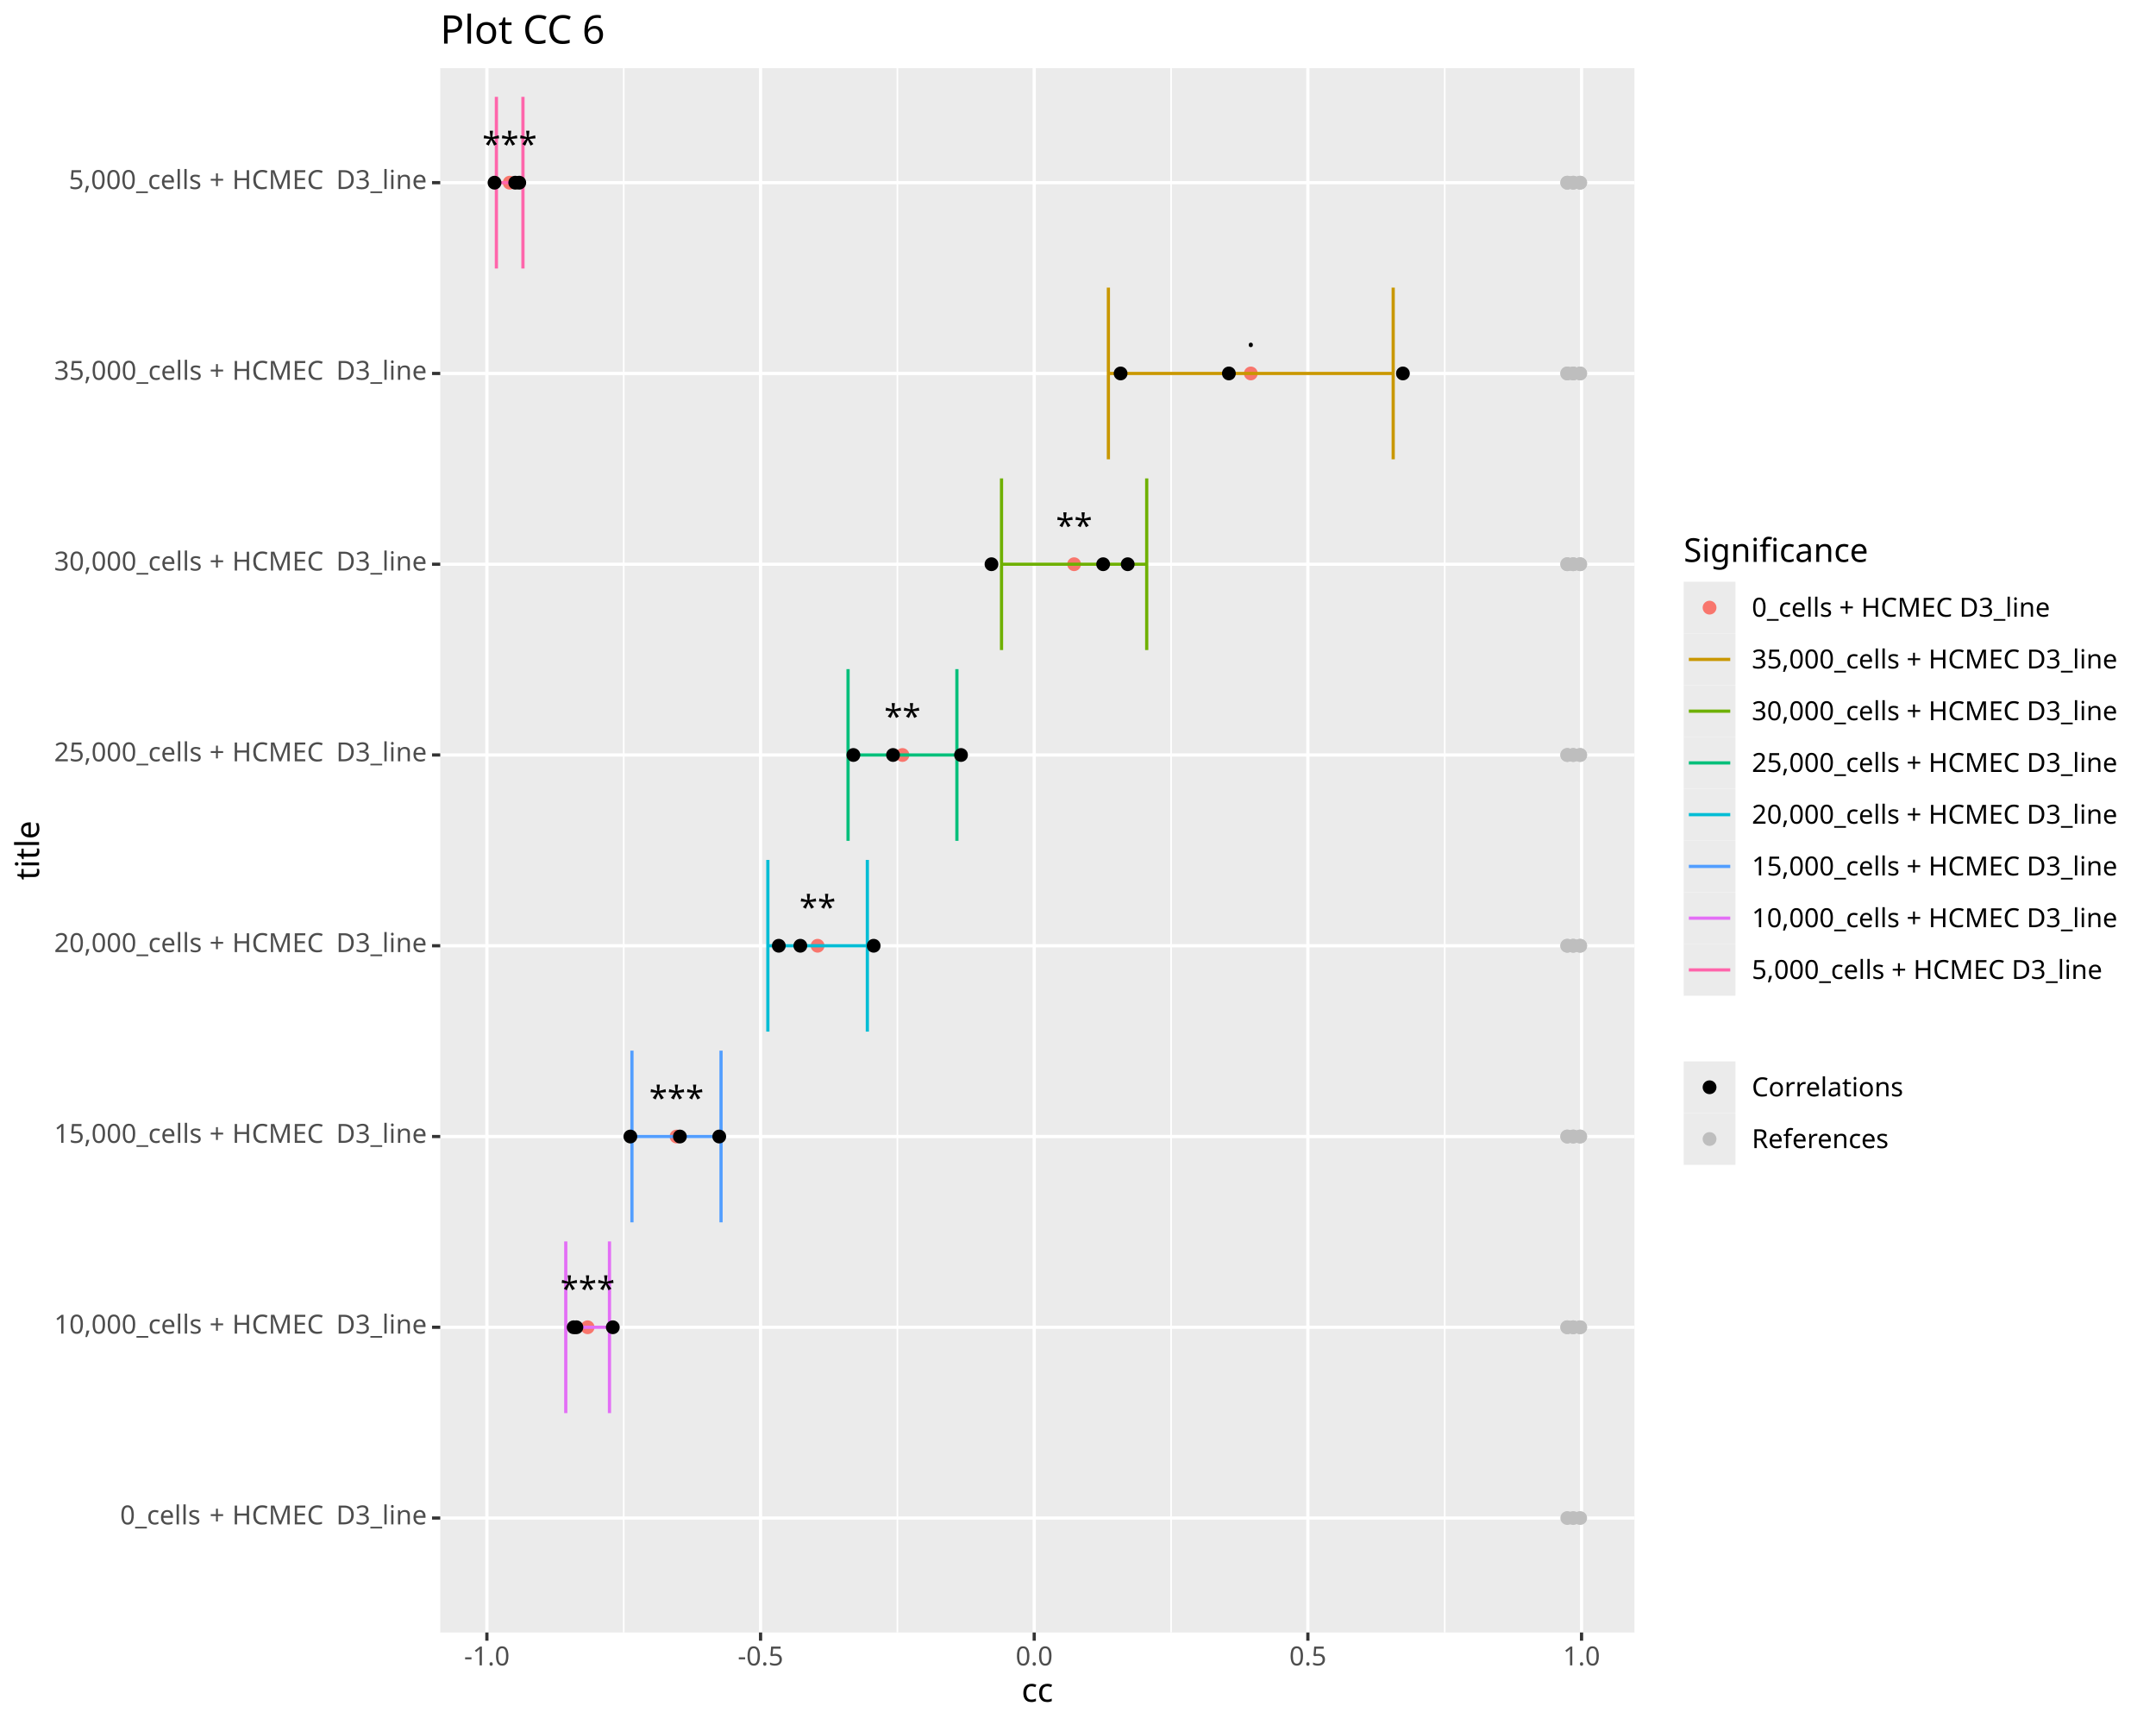
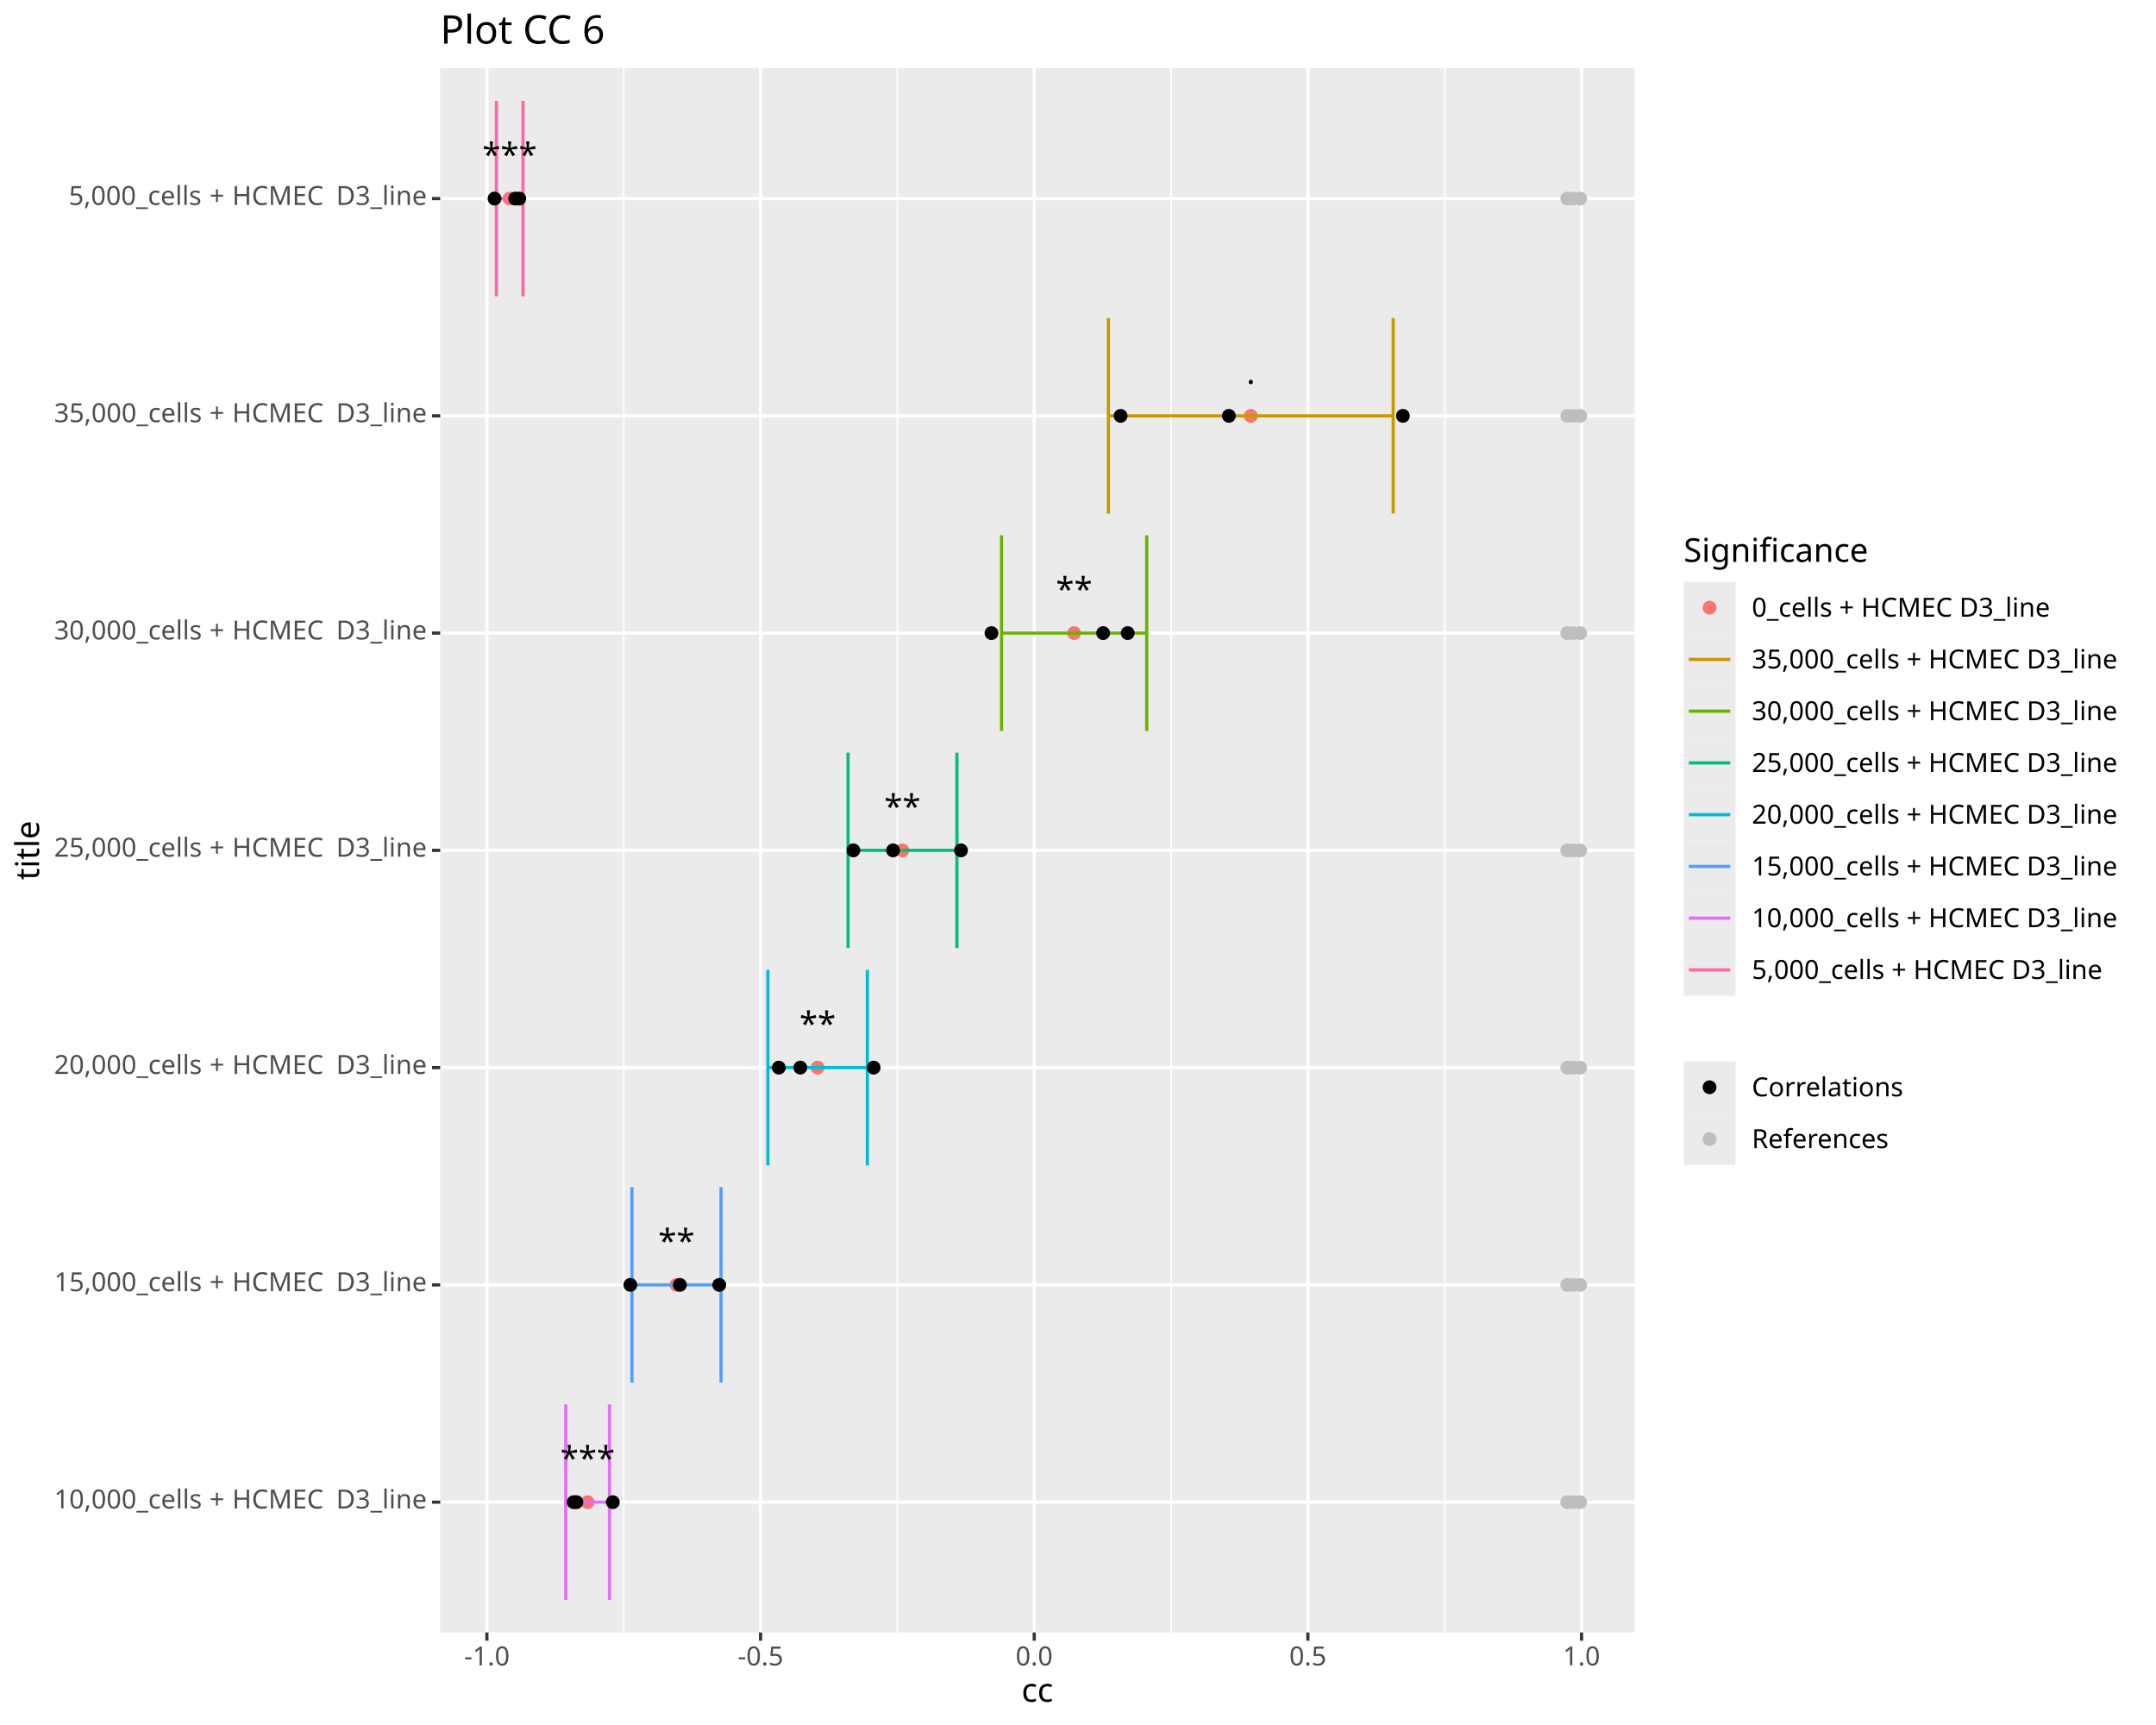
<svg xmlns="http://www.w3.org/2000/svg" class="svglite" data-engine-version="2.0" width="720.00pt" height="576.00pt" viewBox="0 0 720.00 576.00">
  <defs>
    <style type="text/css">
    .svglite line, .svglite polyline, .svglite polygon, .svglite path, .svglite rect, .svglite circle {
      fill: none;
      stroke: #000000;
      stroke-linecap: round;
      stroke-linejoin: round;
      stroke-miterlimit: 10.00;
    }
  </style>
  </defs>
  <rect width="100%" height="100%" style="stroke: none; fill: #FFFFFF;" />
  <defs>
    <clipPath id="cpMC4wMHw3MjAuMDB8MC4wMHw1NzYuMDA=">
      <rect x="0.00" y="0.00" width="720.00" height="576.00" />
    </clipPath>
  </defs>
  <g clip-path="url(#cpMC4wMHw3MjAuMDB8MC4wMHw1NzYuMDA=)">
    <rect x="0.00" y="0.00" width="720.00" height="576.00" style="stroke-width: 1.07; stroke: #FFFFFF; fill: #FFFFFF;" />
  </g>
  <defs>
    <clipPath id="cpMTQ3LjAyfDU0NS44M3wyMi43OHw1NDUuMTE=">
      <rect x="147.02" y="22.78" width="398.81" height="522.33" />
    </clipPath>
  </defs>
  <g clip-path="url(#cpMTQ3LjAyfDU0NS44M3wyMi43OHw1NDUuMTE=)">
    <rect x="147.02" y="22.78" width="398.81" height="522.33" style="stroke-width: 1.07; stroke: none; fill: #EBEBEB;" />
    <polyline points="208.29,545.11 208.29,22.78 " style="stroke-width: 0.53; stroke: #FFFFFF; stroke-linecap: butt;" />
    <polyline points="299.69,545.11 299.69,22.78 " style="stroke-width: 0.53; stroke: #FFFFFF; stroke-linecap: butt;" />
    <polyline points="391.08,545.11 391.08,22.78 " style="stroke-width: 0.53; stroke: #FFFFFF; stroke-linecap: butt;" />
    <polyline points="482.47,545.11 482.47,22.78 " style="stroke-width: 0.53; stroke: #FFFFFF; stroke-linecap: butt;" />
-     <polyline points="147.02,506.89 545.83,506.89 " style="stroke-width: 1.07; stroke: #FFFFFF; stroke-linecap: butt;" />
-     <polyline points="147.02,443.19 545.83,443.19 " style="stroke-width: 1.07; stroke: #FFFFFF; stroke-linecap: butt;" />
-     <polyline points="147.02,379.50 545.83,379.50 " style="stroke-width: 1.07; stroke: #FFFFFF; stroke-linecap: butt;" />
-     <polyline points="147.02,315.80 545.83,315.80 " style="stroke-width: 1.07; stroke: #FFFFFF; stroke-linecap: butt;" />
-     <polyline points="147.02,252.10 545.83,252.10 " style="stroke-width: 1.07; stroke: #FFFFFF; stroke-linecap: butt;" />
-     <polyline points="147.02,188.40 545.83,188.40 " style="stroke-width: 1.07; stroke: #FFFFFF; stroke-linecap: butt;" />
-     <polyline points="147.02,124.70 545.83,124.70 " style="stroke-width: 1.07; stroke: #FFFFFF; stroke-linecap: butt;" />
-     <polyline points="147.02,61.00 545.83,61.00 " style="stroke-width: 1.07; stroke: #FFFFFF; stroke-linecap: butt;" />
+     <polyline points="147.02,501.59 545.83,501.59 " style="stroke-width: 1.07; stroke: #FFFFFF; stroke-linecap: butt;" />
+     <polyline points="147.02,429.04 545.83,429.04 " style="stroke-width: 1.07; stroke: #FFFFFF; stroke-linecap: butt;" />
+     <polyline points="147.02,356.49 545.83,356.49 " style="stroke-width: 1.07; stroke: #FFFFFF; stroke-linecap: butt;" />
+     <polyline points="147.02,283.95 545.83,283.95 " style="stroke-width: 1.07; stroke: #FFFFFF; stroke-linecap: butt;" />
+     <polyline points="147.02,211.40 545.83,211.40 " style="stroke-width: 1.07; stroke: #FFFFFF; stroke-linecap: butt;" />
+     <polyline points="147.02,138.86 545.83,138.86 " style="stroke-width: 1.07; stroke: #FFFFFF; stroke-linecap: butt;" />
+     <polyline points="147.02,66.31 545.83,66.31 " style="stroke-width: 1.07; stroke: #FFFFFF; stroke-linecap: butt;" />
    <polyline points="162.60,545.11 162.60,22.78 " style="stroke-width: 1.07; stroke: #FFFFFF; stroke-linecap: butt;" />
    <polyline points="253.99,545.11 253.99,22.78 " style="stroke-width: 1.07; stroke: #FFFFFF; stroke-linecap: butt;" />
    <polyline points="345.38,545.11 345.38,22.78 " style="stroke-width: 1.07; stroke: #FFFFFF; stroke-linecap: butt;" />
    <polyline points="436.77,545.11 436.77,22.78 " style="stroke-width: 1.07; stroke: #FFFFFF; stroke-linecap: butt;" />
    <polyline points="528.16,545.11 528.16,22.78 " style="stroke-width: 1.07; stroke: #FFFFFF; stroke-linecap: butt;" />
-     <circle cx="417.71" cy="124.70" r="1.95" style="stroke-width: 0.71; stroke: #F8766D; fill: #F8766D;" />
-     <circle cx="358.70" cy="188.40" r="1.95" style="stroke-width: 0.71; stroke: #F8766D; fill: #F8766D;" />
-     <circle cx="301.38" cy="252.10" r="1.95" style="stroke-width: 0.71; stroke: #F8766D; fill: #F8766D;" />
-     <circle cx="273.04" cy="315.80" r="1.95" style="stroke-width: 0.71; stroke: #F8766D; fill: #F8766D;" />
-     <circle cx="225.92" cy="379.50" r="1.95" style="stroke-width: 0.71; stroke: #F8766D; fill: #F8766D;" />
-     <circle cx="196.24" cy="443.19" r="1.95" style="stroke-width: 0.71; stroke: #F8766D; fill: #F8766D;" />
-     <circle cx="170.20" cy="61.00" r="1.95" style="stroke-width: 0.71; stroke: #F8766D; fill: #F8766D;" />
-     <polyline points="465.26,153.37 465.26,96.04 " style="stroke-width: 1.07; stroke: #C99700; stroke-linecap: butt;" />
-     <polyline points="465.26,124.70 370.15,124.70 " style="stroke-width: 1.07; stroke: #C99700; stroke-linecap: butt;" />
-     <polyline points="370.15,153.37 370.15,96.04 " style="stroke-width: 1.07; stroke: #C99700; stroke-linecap: butt;" />
-     <polyline points="382.95,217.06 382.95,159.74 " style="stroke-width: 1.07; stroke: #6EB000; stroke-linecap: butt;" />
-     <polyline points="382.95,188.40 334.46,188.40 " style="stroke-width: 1.07; stroke: #6EB000; stroke-linecap: butt;" />
-     <polyline points="334.46,217.06 334.46,159.74 " style="stroke-width: 1.07; stroke: #6EB000; stroke-linecap: butt;" />
-     <polyline points="319.56,280.76 319.56,223.43 " style="stroke-width: 1.07; stroke: #00BF7A; stroke-linecap: butt;" />
-     <polyline points="319.56,252.10 283.21,252.10 " style="stroke-width: 1.07; stroke: #00BF7A; stroke-linecap: butt;" />
-     <polyline points="283.21,280.76 283.21,223.43 " style="stroke-width: 1.07; stroke: #00BF7A; stroke-linecap: butt;" />
-     <polyline points="289.65,344.46 289.65,287.13 " style="stroke-width: 1.07; stroke: #00BDD5; stroke-linecap: butt;" />
-     <polyline points="289.65,315.80 256.43,315.80 " style="stroke-width: 1.07; stroke: #00BDD5; stroke-linecap: butt;" />
-     <polyline points="256.43,344.46 256.43,287.13 " style="stroke-width: 1.07; stroke: #00BDD5; stroke-linecap: butt;" />
-     <polyline points="240.79,408.16 240.79,350.83 " style="stroke-width: 1.07; stroke: #529EFF; stroke-linecap: butt;" />
-     <polyline points="240.79,379.50 211.04,379.50 " style="stroke-width: 1.07; stroke: #529EFF; stroke-linecap: butt;" />
-     <polyline points="211.04,408.16 211.04,350.83 " style="stroke-width: 1.07; stroke: #529EFF; stroke-linecap: butt;" />
-     <polyline points="203.53,471.86 203.53,414.53 " style="stroke-width: 1.07; stroke: #E36EF6; stroke-linecap: butt;" />
-     <polyline points="203.53,443.19 188.94,443.19 " style="stroke-width: 1.07; stroke: #E36EF6; stroke-linecap: butt;" />
-     <polyline points="188.94,471.86 188.94,414.53 " style="stroke-width: 1.07; stroke: #E36EF6; stroke-linecap: butt;" />
-     <polyline points="174.64,89.67 174.64,32.34 " style="stroke-width: 1.07; stroke: #FF65AB; stroke-linecap: butt;" />
-     <polyline points="174.64,61.00 165.77,61.00 " style="stroke-width: 1.07; stroke: #FF65AB; stroke-linecap: butt;" />
-     <polyline points="165.77,89.67 165.77,32.34 " style="stroke-width: 1.07; stroke: #FF65AB; stroke-linecap: butt;" />
-     <text x="417.71" y="115.76" text-anchor="middle" style="font-size: 11.04px; font-family: sans;" textLength="3.07px" lengthAdjust="spacingAndGlyphs">.</text>
-     <text x="358.70" y="179.46" text-anchor="middle" style="font-size: 11.04px; font-family: sans;" textLength="8.60px" lengthAdjust="spacingAndGlyphs">**</text>
-     <text x="301.38" y="243.16" text-anchor="middle" style="font-size: 11.04px; font-family: sans;" textLength="8.60px" lengthAdjust="spacingAndGlyphs">**</text>
-     <text x="273.04" y="306.86" text-anchor="middle" style="font-size: 11.04px; font-family: sans;" textLength="8.60px" lengthAdjust="spacingAndGlyphs">**</text>
-     <text x="225.92" y="370.55" text-anchor="middle" style="font-size: 11.04px; font-family: sans;" textLength="12.90px" lengthAdjust="spacingAndGlyphs">***</text>
-     <text x="196.24" y="434.25" text-anchor="middle" style="font-size: 11.04px; font-family: sans;" textLength="12.90px" lengthAdjust="spacingAndGlyphs">***</text>
-     <text x="170.20" y="52.06" text-anchor="middle" style="font-size: 11.04px; font-family: sans;" textLength="12.90px" lengthAdjust="spacingAndGlyphs">***</text>
-     <circle cx="468.50" cy="124.70" r="1.95" style="stroke-width: 0.71; fill: #000000;" />
-     <circle cx="410.39" cy="124.70" r="1.95" style="stroke-width: 0.71; fill: #000000;" />
-     <circle cx="376.60" cy="188.40" r="1.95" style="stroke-width: 0.71; fill: #000000;" />
-     <circle cx="368.40" cy="188.40" r="1.95" style="stroke-width: 0.71; fill: #000000;" />
-     <circle cx="298.23" cy="252.10" r="1.95" style="stroke-width: 0.71; fill: #000000;" />
-     <circle cx="320.93" cy="252.10" r="1.95" style="stroke-width: 0.71; fill: #000000;" />
-     <circle cx="267.27" cy="315.80" r="1.95" style="stroke-width: 0.71; fill: #000000;" />
-     <circle cx="291.76" cy="315.80" r="1.95" style="stroke-width: 0.71; fill: #000000;" />
-     <circle cx="240.19" cy="379.50" r="1.95" style="stroke-width: 0.71; fill: #000000;" />
-     <circle cx="227.05" cy="379.50" r="1.95" style="stroke-width: 0.71; fill: #000000;" />
-     <circle cx="204.65" cy="443.19" r="1.95" style="stroke-width: 0.71; fill: #000000;" />
-     <circle cx="191.58" cy="443.19" r="1.95" style="stroke-width: 0.71; fill: #000000;" />
-     <circle cx="172.06" cy="61.00" r="1.95" style="stroke-width: 0.71; fill: #000000;" />
-     <circle cx="165.15" cy="61.00" r="1.95" style="stroke-width: 0.71; fill: #000000;" />
-     <circle cx="374.23" cy="124.70" r="1.95" style="stroke-width: 0.71; fill: #000000;" />
-     <circle cx="331.11" cy="188.40" r="1.95" style="stroke-width: 0.71; fill: #000000;" />
-     <circle cx="284.99" cy="252.10" r="1.95" style="stroke-width: 0.71; fill: #000000;" />
-     <circle cx="260.08" cy="315.80" r="1.95" style="stroke-width: 0.71; fill: #000000;" />
-     <circle cx="210.51" cy="379.50" r="1.95" style="stroke-width: 0.71; fill: #000000;" />
-     <circle cx="192.49" cy="443.19" r="1.95" style="stroke-width: 0.71; fill: #000000;" />
-     <circle cx="173.41" cy="61.00" r="1.95" style="stroke-width: 0.71; fill: #000000;" />
-     <circle cx="523.39" cy="124.70" r="1.95" style="stroke-width: 0.71; stroke: #BEBEBE; fill: #BEBEBE;" />
-     <circle cx="527.70" cy="124.70" r="1.95" style="stroke-width: 0.71; stroke: #BEBEBE; fill: #BEBEBE;" />
-     <circle cx="525.38" cy="124.70" r="1.95" style="stroke-width: 0.71; stroke: #BEBEBE; fill: #BEBEBE;" />
-     <circle cx="523.39" cy="188.40" r="1.95" style="stroke-width: 0.71; stroke: #BEBEBE; fill: #BEBEBE;" />
-     <circle cx="527.70" cy="188.40" r="1.95" style="stroke-width: 0.71; stroke: #BEBEBE; fill: #BEBEBE;" />
-     <circle cx="525.38" cy="188.40" r="1.95" style="stroke-width: 0.71; stroke: #BEBEBE; fill: #BEBEBE;" />
-     <circle cx="523.39" cy="252.10" r="1.95" style="stroke-width: 0.71; stroke: #BEBEBE; fill: #BEBEBE;" />
-     <circle cx="527.70" cy="252.10" r="1.95" style="stroke-width: 0.71; stroke: #BEBEBE; fill: #BEBEBE;" />
-     <circle cx="525.38" cy="252.10" r="1.95" style="stroke-width: 0.71; stroke: #BEBEBE; fill: #BEBEBE;" />
-     <circle cx="523.39" cy="315.80" r="1.95" style="stroke-width: 0.71; stroke: #BEBEBE; fill: #BEBEBE;" />
-     <circle cx="527.70" cy="315.80" r="1.95" style="stroke-width: 0.71; stroke: #BEBEBE; fill: #BEBEBE;" />
-     <circle cx="525.38" cy="315.80" r="1.95" style="stroke-width: 0.71; stroke: #BEBEBE; fill: #BEBEBE;" />
-     <circle cx="523.39" cy="379.50" r="1.95" style="stroke-width: 0.71; stroke: #BEBEBE; fill: #BEBEBE;" />
-     <circle cx="527.70" cy="379.50" r="1.95" style="stroke-width: 0.71; stroke: #BEBEBE; fill: #BEBEBE;" />
-     <circle cx="525.38" cy="379.50" r="1.95" style="stroke-width: 0.71; stroke: #BEBEBE; fill: #BEBEBE;" />
-     <circle cx="523.39" cy="443.19" r="1.95" style="stroke-width: 0.71; stroke: #BEBEBE; fill: #BEBEBE;" />
-     <circle cx="527.70" cy="443.19" r="1.95" style="stroke-width: 0.71; stroke: #BEBEBE; fill: #BEBEBE;" />
-     <circle cx="525.38" cy="443.19" r="1.95" style="stroke-width: 0.71; stroke: #BEBEBE; fill: #BEBEBE;" />
-     <circle cx="523.39" cy="61.00" r="1.95" style="stroke-width: 0.71; stroke: #BEBEBE; fill: #BEBEBE;" />
-     <circle cx="527.70" cy="61.00" r="1.95" style="stroke-width: 0.71; stroke: #BEBEBE; fill: #BEBEBE;" />
-     <circle cx="525.38" cy="61.00" r="1.95" style="stroke-width: 0.71; stroke: #BEBEBE; fill: #BEBEBE;" />
-     <circle cx="523.39" cy="124.70" r="1.95" style="stroke-width: 0.71; stroke: #BEBEBE; fill: #BEBEBE;" />
-     <circle cx="527.70" cy="124.70" r="1.95" style="stroke-width: 0.71; stroke: #BEBEBE; fill: #BEBEBE;" />
-     <circle cx="525.38" cy="124.70" r="1.95" style="stroke-width: 0.71; stroke: #BEBEBE; fill: #BEBEBE;" />
-     <circle cx="523.39" cy="188.40" r="1.95" style="stroke-width: 0.71; stroke: #BEBEBE; fill: #BEBEBE;" />
-     <circle cx="527.70" cy="188.40" r="1.95" style="stroke-width: 0.71; stroke: #BEBEBE; fill: #BEBEBE;" />
-     <circle cx="525.38" cy="188.40" r="1.95" style="stroke-width: 0.71; stroke: #BEBEBE; fill: #BEBEBE;" />
-     <circle cx="523.39" cy="252.10" r="1.95" style="stroke-width: 0.71; stroke: #BEBEBE; fill: #BEBEBE;" />
-     <circle cx="527.70" cy="252.10" r="1.95" style="stroke-width: 0.71; stroke: #BEBEBE; fill: #BEBEBE;" />
-     <circle cx="525.38" cy="252.10" r="1.95" style="stroke-width: 0.71; stroke: #BEBEBE; fill: #BEBEBE;" />
-     <circle cx="523.39" cy="315.80" r="1.95" style="stroke-width: 0.71; stroke: #BEBEBE; fill: #BEBEBE;" />
-     <circle cx="527.70" cy="315.80" r="1.95" style="stroke-width: 0.71; stroke: #BEBEBE; fill: #BEBEBE;" />
-     <circle cx="525.38" cy="315.80" r="1.95" style="stroke-width: 0.71; stroke: #BEBEBE; fill: #BEBEBE;" />
-     <circle cx="523.39" cy="379.50" r="1.95" style="stroke-width: 0.71; stroke: #BEBEBE; fill: #BEBEBE;" />
-     <circle cx="527.70" cy="379.50" r="1.95" style="stroke-width: 0.71; stroke: #BEBEBE; fill: #BEBEBE;" />
-     <circle cx="525.38" cy="379.50" r="1.95" style="stroke-width: 0.71; stroke: #BEBEBE; fill: #BEBEBE;" />
-     <circle cx="523.39" cy="443.19" r="1.95" style="stroke-width: 0.71; stroke: #BEBEBE; fill: #BEBEBE;" />
-     <circle cx="527.70" cy="443.19" r="1.95" style="stroke-width: 0.71; stroke: #BEBEBE; fill: #BEBEBE;" />
-     <circle cx="525.38" cy="443.19" r="1.95" style="stroke-width: 0.71; stroke: #BEBEBE; fill: #BEBEBE;" />
-     <circle cx="523.39" cy="61.00" r="1.95" style="stroke-width: 0.71; stroke: #BEBEBE; fill: #BEBEBE;" />
-     <circle cx="527.70" cy="61.00" r="1.95" style="stroke-width: 0.71; stroke: #BEBEBE; fill: #BEBEBE;" />
-     <circle cx="525.38" cy="61.00" r="1.95" style="stroke-width: 0.71; stroke: #BEBEBE; fill: #BEBEBE;" />
-     <circle cx="523.39" cy="506.89" r="1.95" style="stroke-width: 0.71; stroke: #BEBEBE; fill: #BEBEBE;" />
-     <circle cx="527.70" cy="506.89" r="1.95" style="stroke-width: 0.71; stroke: #BEBEBE; fill: #BEBEBE;" />
-     <circle cx="525.38" cy="506.89" r="1.95" style="stroke-width: 0.71; stroke: #BEBEBE; fill: #BEBEBE;" />
+     <circle cx="417.71" cy="138.86" r="1.95" style="stroke-width: 0.71; stroke: #F8766D; fill: #F8766D;" />
+     <circle cx="358.70" cy="211.40" r="1.95" style="stroke-width: 0.71; stroke: #F8766D; fill: #F8766D;" />
+     <circle cx="301.38" cy="283.95" r="1.95" style="stroke-width: 0.71; stroke: #F8766D; fill: #F8766D;" />
+     <circle cx="273.04" cy="356.49" r="1.95" style="stroke-width: 0.71; stroke: #F8766D; fill: #F8766D;" />
+     <circle cx="225.92" cy="429.04" r="1.95" style="stroke-width: 0.71; stroke: #F8766D; fill: #F8766D;" />
+     <circle cx="196.24" cy="501.59" r="1.95" style="stroke-width: 0.71; stroke: #F8766D; fill: #F8766D;" />
+     <circle cx="170.20" cy="66.31" r="1.95" style="stroke-width: 0.71; stroke: #F8766D; fill: #F8766D;" />
+     <polyline points="465.26,171.50 465.26,106.21 " style="stroke-width: 1.07; stroke: #C99700; stroke-linecap: butt;" />
+     <polyline points="465.26,138.86 370.15,138.86 " style="stroke-width: 1.07; stroke: #C99700; stroke-linecap: butt;" />
+     <polyline points="370.15,171.50 370.15,106.21 " style="stroke-width: 1.07; stroke: #C99700; stroke-linecap: butt;" />
+     <polyline points="382.95,244.05 382.95,178.76 " style="stroke-width: 1.07; stroke: #6EB000; stroke-linecap: butt;" />
+     <polyline points="382.95,211.40 334.46,211.40 " style="stroke-width: 1.07; stroke: #6EB000; stroke-linecap: butt;" />
+     <polyline points="334.46,244.05 334.46,178.76 " style="stroke-width: 1.07; stroke: #6EB000; stroke-linecap: butt;" />
+     <polyline points="319.56,316.59 319.56,251.30 " style="stroke-width: 1.07; stroke: #00BF7A; stroke-linecap: butt;" />
+     <polyline points="319.56,283.95 283.21,283.95 " style="stroke-width: 1.07; stroke: #00BF7A; stroke-linecap: butt;" />
+     <polyline points="283.21,316.59 283.21,251.30 " style="stroke-width: 1.07; stroke: #00BF7A; stroke-linecap: butt;" />
+     <polyline points="289.65,389.14 289.65,323.85 " style="stroke-width: 1.07; stroke: #00BDD5; stroke-linecap: butt;" />
+     <polyline points="289.65,356.49 256.43,356.49 " style="stroke-width: 1.07; stroke: #00BDD5; stroke-linecap: butt;" />
+     <polyline points="256.43,389.14 256.43,323.85 " style="stroke-width: 1.07; stroke: #00BDD5; stroke-linecap: butt;" />
+     <polyline points="240.79,461.68 240.79,396.39 " style="stroke-width: 1.07; stroke: #529EFF; stroke-linecap: butt;" />
+     <polyline points="240.79,429.04 211.04,429.04 " style="stroke-width: 1.07; stroke: #529EFF; stroke-linecap: butt;" />
+     <polyline points="211.04,461.68 211.04,396.39 " style="stroke-width: 1.07; stroke: #529EFF; stroke-linecap: butt;" />
+     <polyline points="203.53,534.23 203.53,468.94 " style="stroke-width: 1.07; stroke: #E36EF6; stroke-linecap: butt;" />
+     <polyline points="203.53,501.59 188.94,501.59 " style="stroke-width: 1.07; stroke: #E36EF6; stroke-linecap: butt;" />
+     <polyline points="188.94,534.23 188.94,468.94 " style="stroke-width: 1.07; stroke: #E36EF6; stroke-linecap: butt;" />
+     <polyline points="174.64,98.96 174.64,33.67 " style="stroke-width: 1.07; stroke: #FF65AB; stroke-linecap: butt;" />
+     <polyline points="174.64,66.31 165.77,66.31 " style="stroke-width: 1.07; stroke: #FF65AB; stroke-linecap: butt;" />
+     <polyline points="165.77,98.96 165.77,33.67 " style="stroke-width: 1.07; stroke: #FF65AB; stroke-linecap: butt;" />
+     <text x="417.71" y="128.15" text-anchor="middle" style="font-size: 11.04px; font-family: sans;" textLength="3.07px" lengthAdjust="spacingAndGlyphs">.</text>
+     <text x="358.70" y="200.69" text-anchor="middle" style="font-size: 11.04px; font-family: sans;" textLength="8.60px" lengthAdjust="spacingAndGlyphs">**</text>
+     <text x="301.38" y="273.24" text-anchor="middle" style="font-size: 11.04px; font-family: sans;" textLength="8.60px" lengthAdjust="spacingAndGlyphs">**</text>
+     <text x="273.04" y="345.78" text-anchor="middle" style="font-size: 11.04px; font-family: sans;" textLength="8.60px" lengthAdjust="spacingAndGlyphs">**</text>
+     <text x="225.92" y="418.33" text-anchor="middle" style="font-size: 11.04px; font-family: sans;" textLength="8.60px" lengthAdjust="spacingAndGlyphs">**</text>
+     <text x="196.24" y="490.87" text-anchor="middle" style="font-size: 11.04px; font-family: sans;" textLength="12.90px" lengthAdjust="spacingAndGlyphs">***</text>
+     <text x="170.20" y="55.60" text-anchor="middle" style="font-size: 11.04px; font-family: sans;" textLength="12.90px" lengthAdjust="spacingAndGlyphs">***</text>
+     <circle cx="468.50" cy="138.86" r="1.95" style="stroke-width: 0.71; fill: #000000;" />
+     <circle cx="410.39" cy="138.86" r="1.95" style="stroke-width: 0.71; fill: #000000;" />
+     <circle cx="376.60" cy="211.40" r="1.95" style="stroke-width: 0.71; fill: #000000;" />
+     <circle cx="368.40" cy="211.40" r="1.95" style="stroke-width: 0.71; fill: #000000;" />
+     <circle cx="298.23" cy="283.95" r="1.95" style="stroke-width: 0.71; fill: #000000;" />
+     <circle cx="320.93" cy="283.95" r="1.95" style="stroke-width: 0.71; fill: #000000;" />
+     <circle cx="267.27" cy="356.49" r="1.95" style="stroke-width: 0.71; fill: #000000;" />
+     <circle cx="291.76" cy="356.49" r="1.95" style="stroke-width: 0.71; fill: #000000;" />
+     <circle cx="240.19" cy="429.04" r="1.95" style="stroke-width: 0.71; fill: #000000;" />
+     <circle cx="227.05" cy="429.04" r="1.95" style="stroke-width: 0.71; fill: #000000;" />
+     <circle cx="204.65" cy="501.59" r="1.95" style="stroke-width: 0.71; fill: #000000;" />
+     <circle cx="191.58" cy="501.59" r="1.95" style="stroke-width: 0.71; fill: #000000;" />
+     <circle cx="172.06" cy="66.31" r="1.95" style="stroke-width: 0.71; fill: #000000;" />
+     <circle cx="165.15" cy="66.31" r="1.95" style="stroke-width: 0.71; fill: #000000;" />
+     <circle cx="374.23" cy="138.86" r="1.95" style="stroke-width: 0.71; fill: #000000;" />
+     <circle cx="331.11" cy="211.40" r="1.95" style="stroke-width: 0.71; fill: #000000;" />
+     <circle cx="284.99" cy="283.95" r="1.95" style="stroke-width: 0.71; fill: #000000;" />
+     <circle cx="260.08" cy="356.49" r="1.95" style="stroke-width: 0.71; fill: #000000;" />
+     <circle cx="210.51" cy="429.04" r="1.95" style="stroke-width: 0.71; fill: #000000;" />
+     <circle cx="192.49" cy="501.59" r="1.95" style="stroke-width: 0.71; fill: #000000;" />
+     <circle cx="173.41" cy="66.31" r="1.95" style="stroke-width: 0.71; fill: #000000;" />
+     <circle cx="523.39" cy="138.86" r="1.95" style="stroke-width: 0.71; stroke: #BEBEBE; fill: #BEBEBE;" />
+     <circle cx="527.70" cy="138.86" r="1.95" style="stroke-width: 0.71; stroke: #BEBEBE; fill: #BEBEBE;" />
+     <circle cx="525.38" cy="138.86" r="1.95" style="stroke-width: 0.71; stroke: #BEBEBE; fill: #BEBEBE;" />
+     <circle cx="523.39" cy="211.40" r="1.95" style="stroke-width: 0.71; stroke: #BEBEBE; fill: #BEBEBE;" />
+     <circle cx="527.70" cy="211.40" r="1.95" style="stroke-width: 0.71; stroke: #BEBEBE; fill: #BEBEBE;" />
+     <circle cx="525.38" cy="211.40" r="1.95" style="stroke-width: 0.71; stroke: #BEBEBE; fill: #BEBEBE;" />
+     <circle cx="523.39" cy="283.95" r="1.95" style="stroke-width: 0.71; stroke: #BEBEBE; fill: #BEBEBE;" />
+     <circle cx="527.70" cy="283.95" r="1.95" style="stroke-width: 0.71; stroke: #BEBEBE; fill: #BEBEBE;" />
+     <circle cx="525.38" cy="283.95" r="1.95" style="stroke-width: 0.71; stroke: #BEBEBE; fill: #BEBEBE;" />
+     <circle cx="523.39" cy="356.49" r="1.95" style="stroke-width: 0.71; stroke: #BEBEBE; fill: #BEBEBE;" />
+     <circle cx="527.70" cy="356.49" r="1.95" style="stroke-width: 0.71; stroke: #BEBEBE; fill: #BEBEBE;" />
+     <circle cx="525.38" cy="356.49" r="1.95" style="stroke-width: 0.71; stroke: #BEBEBE; fill: #BEBEBE;" />
+     <circle cx="523.39" cy="429.04" r="1.95" style="stroke-width: 0.71; stroke: #BEBEBE; fill: #BEBEBE;" />
+     <circle cx="527.70" cy="429.04" r="1.95" style="stroke-width: 0.71; stroke: #BEBEBE; fill: #BEBEBE;" />
+     <circle cx="525.38" cy="429.04" r="1.95" style="stroke-width: 0.71; stroke: #BEBEBE; fill: #BEBEBE;" />
+     <circle cx="523.39" cy="501.59" r="1.95" style="stroke-width: 0.71; stroke: #BEBEBE; fill: #BEBEBE;" />
+     <circle cx="527.70" cy="501.59" r="1.95" style="stroke-width: 0.71; stroke: #BEBEBE; fill: #BEBEBE;" />
+     <circle cx="525.38" cy="501.59" r="1.95" style="stroke-width: 0.71; stroke: #BEBEBE; fill: #BEBEBE;" />
+     <circle cx="523.39" cy="66.31" r="1.95" style="stroke-width: 0.71; stroke: #BEBEBE; fill: #BEBEBE;" />
+     <circle cx="527.70" cy="66.31" r="1.95" style="stroke-width: 0.71; stroke: #BEBEBE; fill: #BEBEBE;" />
+     <circle cx="525.38" cy="66.31" r="1.95" style="stroke-width: 0.71; stroke: #BEBEBE; fill: #BEBEBE;" />
  </g>
  <g clip-path="url(#cpMC4wMHw3MjAuMDB8MC4wMHw1NzYuMDA=)">
-     <text x="40.10" y="509.01" style="font-size: 8.80px; fill: #4D4D4D; font-family: sans;" textLength="27.40px" lengthAdjust="spacingAndGlyphs">0_cells</text>
-     <text x="69.94" y="509.01" style="font-size: 8.80px; fill: #4D4D4D; font-family: sans;" textLength="5.14px" lengthAdjust="spacingAndGlyphs">+</text>
-     <text x="77.53" y="509.01" style="font-size: 8.80px; fill: #4D4D4D; font-family: sans;" textLength="32.28px" lengthAdjust="spacingAndGlyphs">HCMEC</text>
-     <text x="112.25" y="509.01" style="font-size: 8.80px; fill: #4D4D4D; font-family: sans;" textLength="29.84px" lengthAdjust="spacingAndGlyphs">D3_line</text>
-     <text x="18.07" y="445.31" style="font-size: 8.80px; fill: #4D4D4D; font-family: sans;" textLength="49.42px" lengthAdjust="spacingAndGlyphs">10,000_cells</text>
-     <text x="69.94" y="445.31" style="font-size: 8.80px; fill: #4D4D4D; font-family: sans;" textLength="5.14px" lengthAdjust="spacingAndGlyphs">+</text>
-     <text x="77.53" y="445.31" style="font-size: 8.80px; fill: #4D4D4D; font-family: sans;" textLength="32.28px" lengthAdjust="spacingAndGlyphs">HCMEC</text>
-     <text x="112.25" y="445.31" style="font-size: 8.80px; fill: #4D4D4D; font-family: sans;" textLength="29.84px" lengthAdjust="spacingAndGlyphs">D3_line</text>
-     <text x="18.07" y="381.61" style="font-size: 8.80px; fill: #4D4D4D; font-family: sans;" textLength="49.42px" lengthAdjust="spacingAndGlyphs">15,000_cells</text>
-     <text x="69.94" y="381.61" style="font-size: 8.80px; fill: #4D4D4D; font-family: sans;" textLength="5.14px" lengthAdjust="spacingAndGlyphs">+</text>
-     <text x="77.53" y="381.61" style="font-size: 8.80px; fill: #4D4D4D; font-family: sans;" textLength="32.28px" lengthAdjust="spacingAndGlyphs">HCMEC</text>
-     <text x="112.25" y="381.61" style="font-size: 8.80px; fill: #4D4D4D; font-family: sans;" textLength="29.84px" lengthAdjust="spacingAndGlyphs">D3_line</text>
-     <text x="18.07" y="317.91" style="font-size: 8.80px; fill: #4D4D4D; font-family: sans;" textLength="49.42px" lengthAdjust="spacingAndGlyphs">20,000_cells</text>
-     <text x="69.94" y="317.91" style="font-size: 8.80px; fill: #4D4D4D; font-family: sans;" textLength="5.14px" lengthAdjust="spacingAndGlyphs">+</text>
-     <text x="77.53" y="317.91" style="font-size: 8.80px; fill: #4D4D4D; font-family: sans;" textLength="32.28px" lengthAdjust="spacingAndGlyphs">HCMEC</text>
-     <text x="112.25" y="317.91" style="font-size: 8.80px; fill: #4D4D4D; font-family: sans;" textLength="29.84px" lengthAdjust="spacingAndGlyphs">D3_line</text>
-     <text x="18.07" y="254.21" style="font-size: 8.80px; fill: #4D4D4D; font-family: sans;" textLength="49.42px" lengthAdjust="spacingAndGlyphs">25,000_cells</text>
-     <text x="69.94" y="254.21" style="font-size: 8.80px; fill: #4D4D4D; font-family: sans;" textLength="5.14px" lengthAdjust="spacingAndGlyphs">+</text>
-     <text x="77.53" y="254.21" style="font-size: 8.80px; fill: #4D4D4D; font-family: sans;" textLength="32.28px" lengthAdjust="spacingAndGlyphs">HCMEC</text>
-     <text x="112.25" y="254.21" style="font-size: 8.80px; fill: #4D4D4D; font-family: sans;" textLength="29.84px" lengthAdjust="spacingAndGlyphs">D3_line</text>
-     <text x="18.07" y="190.51" style="font-size: 8.80px; fill: #4D4D4D; font-family: sans;" textLength="49.42px" lengthAdjust="spacingAndGlyphs">30,000_cells</text>
-     <text x="69.94" y="190.51" style="font-size: 8.80px; fill: #4D4D4D; font-family: sans;" textLength="5.14px" lengthAdjust="spacingAndGlyphs">+</text>
-     <text x="77.53" y="190.51" style="font-size: 8.80px; fill: #4D4D4D; font-family: sans;" textLength="32.28px" lengthAdjust="spacingAndGlyphs">HCMEC</text>
-     <text x="112.25" y="190.51" style="font-size: 8.80px; fill: #4D4D4D; font-family: sans;" textLength="29.84px" lengthAdjust="spacingAndGlyphs">D3_line</text>
-     <text x="18.07" y="126.82" style="font-size: 8.80px; fill: #4D4D4D; font-family: sans;" textLength="49.42px" lengthAdjust="spacingAndGlyphs">35,000_cells</text>
-     <text x="69.94" y="126.82" style="font-size: 8.80px; fill: #4D4D4D; font-family: sans;" textLength="5.14px" lengthAdjust="spacingAndGlyphs">+</text>
-     <text x="77.53" y="126.82" style="font-size: 8.80px; fill: #4D4D4D; font-family: sans;" textLength="32.28px" lengthAdjust="spacingAndGlyphs">HCMEC</text>
-     <text x="112.25" y="126.82" style="font-size: 8.80px; fill: #4D4D4D; font-family: sans;" textLength="29.84px" lengthAdjust="spacingAndGlyphs">D3_line</text>
-     <text x="22.97" y="63.12" style="font-size: 8.80px; fill: #4D4D4D; font-family: sans;" textLength="44.53px" lengthAdjust="spacingAndGlyphs">5,000_cells</text>
-     <text x="69.94" y="63.12" style="font-size: 8.80px; fill: #4D4D4D; font-family: sans;" textLength="5.14px" lengthAdjust="spacingAndGlyphs">+</text>
-     <text x="77.53" y="63.12" style="font-size: 8.80px; fill: #4D4D4D; font-family: sans;" textLength="32.28px" lengthAdjust="spacingAndGlyphs">HCMEC</text>
-     <text x="112.25" y="63.12" style="font-size: 8.80px; fill: #4D4D4D; font-family: sans;" textLength="29.84px" lengthAdjust="spacingAndGlyphs">D3_line</text>
-     <polyline points="144.28,506.89 147.02,506.89 " style="stroke-width: 1.07; stroke: #333333; stroke-linecap: butt;" />
-     <polyline points="144.28,443.19 147.02,443.19 " style="stroke-width: 1.07; stroke: #333333; stroke-linecap: butt;" />
-     <polyline points="144.28,379.50 147.02,379.50 " style="stroke-width: 1.07; stroke: #333333; stroke-linecap: butt;" />
-     <polyline points="144.28,315.80 147.02,315.80 " style="stroke-width: 1.07; stroke: #333333; stroke-linecap: butt;" />
-     <polyline points="144.28,252.10 147.02,252.10 " style="stroke-width: 1.07; stroke: #333333; stroke-linecap: butt;" />
-     <polyline points="144.28,188.40 147.02,188.40 " style="stroke-width: 1.07; stroke: #333333; stroke-linecap: butt;" />
-     <polyline points="144.28,124.70 147.02,124.70 " style="stroke-width: 1.07; stroke: #333333; stroke-linecap: butt;" />
-     <polyline points="144.28,61.00 147.02,61.00 " style="stroke-width: 1.07; stroke: #333333; stroke-linecap: butt;" />
+     <text x="18.07" y="503.70" style="font-size: 8.80px; fill: #4D4D4D; font-family: sans;" textLength="49.42px" lengthAdjust="spacingAndGlyphs">10,000_cells</text>
+     <text x="69.94" y="503.70" style="font-size: 8.80px; fill: #4D4D4D; font-family: sans;" textLength="5.14px" lengthAdjust="spacingAndGlyphs">+</text>
+     <text x="77.53" y="503.70" style="font-size: 8.80px; fill: #4D4D4D; font-family: sans;" textLength="32.28px" lengthAdjust="spacingAndGlyphs">HCMEC</text>
+     <text x="112.25" y="503.70" style="font-size: 8.80px; fill: #4D4D4D; font-family: sans;" textLength="29.84px" lengthAdjust="spacingAndGlyphs">D3_line</text>
+     <text x="18.07" y="431.15" style="font-size: 8.80px; fill: #4D4D4D; font-family: sans;" textLength="49.42px" lengthAdjust="spacingAndGlyphs">15,000_cells</text>
+     <text x="69.94" y="431.15" style="font-size: 8.80px; fill: #4D4D4D; font-family: sans;" textLength="5.14px" lengthAdjust="spacingAndGlyphs">+</text>
+     <text x="77.53" y="431.15" style="font-size: 8.80px; fill: #4D4D4D; font-family: sans;" textLength="32.28px" lengthAdjust="spacingAndGlyphs">HCMEC</text>
+     <text x="112.25" y="431.15" style="font-size: 8.80px; fill: #4D4D4D; font-family: sans;" textLength="29.84px" lengthAdjust="spacingAndGlyphs">D3_line</text>
+     <text x="18.07" y="358.61" style="font-size: 8.80px; fill: #4D4D4D; font-family: sans;" textLength="49.42px" lengthAdjust="spacingAndGlyphs">20,000_cells</text>
+     <text x="69.94" y="358.61" style="font-size: 8.80px; fill: #4D4D4D; font-family: sans;" textLength="5.14px" lengthAdjust="spacingAndGlyphs">+</text>
+     <text x="77.53" y="358.61" style="font-size: 8.80px; fill: #4D4D4D; font-family: sans;" textLength="32.28px" lengthAdjust="spacingAndGlyphs">HCMEC</text>
+     <text x="112.25" y="358.61" style="font-size: 8.80px; fill: #4D4D4D; font-family: sans;" textLength="29.84px" lengthAdjust="spacingAndGlyphs">D3_line</text>
+     <text x="18.07" y="286.06" style="font-size: 8.80px; fill: #4D4D4D; font-family: sans;" textLength="49.42px" lengthAdjust="spacingAndGlyphs">25,000_cells</text>
+     <text x="69.94" y="286.06" style="font-size: 8.80px; fill: #4D4D4D; font-family: sans;" textLength="5.14px" lengthAdjust="spacingAndGlyphs">+</text>
+     <text x="77.53" y="286.06" style="font-size: 8.80px; fill: #4D4D4D; font-family: sans;" textLength="32.28px" lengthAdjust="spacingAndGlyphs">HCMEC</text>
+     <text x="112.25" y="286.06" style="font-size: 8.80px; fill: #4D4D4D; font-family: sans;" textLength="29.84px" lengthAdjust="spacingAndGlyphs">D3_line</text>
+     <text x="18.07" y="213.52" style="font-size: 8.80px; fill: #4D4D4D; font-family: sans;" textLength="49.42px" lengthAdjust="spacingAndGlyphs">30,000_cells</text>
+     <text x="69.94" y="213.52" style="font-size: 8.80px; fill: #4D4D4D; font-family: sans;" textLength="5.14px" lengthAdjust="spacingAndGlyphs">+</text>
+     <text x="77.53" y="213.52" style="font-size: 8.80px; fill: #4D4D4D; font-family: sans;" textLength="32.28px" lengthAdjust="spacingAndGlyphs">HCMEC</text>
+     <text x="112.25" y="213.52" style="font-size: 8.80px; fill: #4D4D4D; font-family: sans;" textLength="29.84px" lengthAdjust="spacingAndGlyphs">D3_line</text>
+     <text x="18.07" y="140.97" style="font-size: 8.80px; fill: #4D4D4D; font-family: sans;" textLength="49.42px" lengthAdjust="spacingAndGlyphs">35,000_cells</text>
+     <text x="69.94" y="140.97" style="font-size: 8.80px; fill: #4D4D4D; font-family: sans;" textLength="5.14px" lengthAdjust="spacingAndGlyphs">+</text>
+     <text x="77.53" y="140.97" style="font-size: 8.80px; fill: #4D4D4D; font-family: sans;" textLength="32.28px" lengthAdjust="spacingAndGlyphs">HCMEC</text>
+     <text x="112.25" y="140.97" style="font-size: 8.80px; fill: #4D4D4D; font-family: sans;" textLength="29.84px" lengthAdjust="spacingAndGlyphs">D3_line</text>
+     <text x="22.97" y="68.43" style="font-size: 8.80px; fill: #4D4D4D; font-family: sans;" textLength="44.53px" lengthAdjust="spacingAndGlyphs">5,000_cells</text>
+     <text x="69.94" y="68.43" style="font-size: 8.80px; fill: #4D4D4D; font-family: sans;" textLength="5.14px" lengthAdjust="spacingAndGlyphs">+</text>
+     <text x="77.53" y="68.43" style="font-size: 8.80px; fill: #4D4D4D; font-family: sans;" textLength="32.28px" lengthAdjust="spacingAndGlyphs">HCMEC</text>
+     <text x="112.25" y="68.43" style="font-size: 8.80px; fill: #4D4D4D; font-family: sans;" textLength="29.84px" lengthAdjust="spacingAndGlyphs">D3_line</text>
+     <polyline points="144.28,501.59 147.02,501.59 " style="stroke-width: 1.07; stroke: #333333; stroke-linecap: butt;" />
+     <polyline points="144.28,429.04 147.02,429.04 " style="stroke-width: 1.07; stroke: #333333; stroke-linecap: butt;" />
+     <polyline points="144.28,356.49 147.02,356.49 " style="stroke-width: 1.07; stroke: #333333; stroke-linecap: butt;" />
+     <polyline points="144.28,283.95 147.02,283.95 " style="stroke-width: 1.07; stroke: #333333; stroke-linecap: butt;" />
+     <polyline points="144.28,211.40 147.02,211.40 " style="stroke-width: 1.07; stroke: #333333; stroke-linecap: butt;" />
+     <polyline points="144.28,138.86 147.02,138.86 " style="stroke-width: 1.07; stroke: #333333; stroke-linecap: butt;" />
+     <polyline points="144.28,66.31 147.02,66.31 " style="stroke-width: 1.07; stroke: #333333; stroke-linecap: butt;" />
    <polyline points="162.60,547.85 162.60,545.11 " style="stroke-width: 1.07; stroke: #333333; stroke-linecap: butt;" />
    <polyline points="253.99,547.85 253.99,545.11 " style="stroke-width: 1.07; stroke: #333333; stroke-linecap: butt;" />
    <polyline points="345.38,547.85 345.38,545.11 " style="stroke-width: 1.07; stroke: #333333; stroke-linecap: butt;" />
    <polyline points="436.77,547.85 436.77,545.11 " style="stroke-width: 1.07; stroke: #333333; stroke-linecap: butt;" />
    <polyline points="528.16,547.85 528.16,545.11 " style="stroke-width: 1.07; stroke: #333333; stroke-linecap: butt;" />
    <text x="162.60" y="556.10" text-anchor="middle" style="font-size: 8.80px; fill: #4D4D4D; font-family: sans;" textLength="15.16px" lengthAdjust="spacingAndGlyphs">-1.0</text>
    <text x="253.99" y="556.10" text-anchor="middle" style="font-size: 8.80px; fill: #4D4D4D; font-family: sans;" textLength="15.16px" lengthAdjust="spacingAndGlyphs">-0.5</text>
    <text x="345.38" y="556.10" text-anchor="middle" style="font-size: 8.80px; fill: #4D4D4D; font-family: sans;" textLength="12.23px" lengthAdjust="spacingAndGlyphs">0.0</text>
    <text x="436.77" y="556.10" text-anchor="middle" style="font-size: 8.80px; fill: #4D4D4D; font-family: sans;" textLength="12.23px" lengthAdjust="spacingAndGlyphs">0.5</text>
    <text x="528.16" y="556.10" text-anchor="middle" style="font-size: 8.80px; fill: #4D4D4D; font-family: sans;" textLength="12.23px" lengthAdjust="spacingAndGlyphs">1.0</text>
    <text x="346.42" y="568.24" text-anchor="middle" style="font-size: 11.00px; font-family: sans;" textLength="11.01px" lengthAdjust="spacingAndGlyphs">cc</text>
    <text transform="translate(13.05,283.95) rotate(-90)" text-anchor="middle" style="font-size: 11.00px; font-family: sans;" textLength="17.11px" lengthAdjust="spacingAndGlyphs">title</text>
    <rect x="556.79" y="173.44" width="157.73" height="164.53" style="stroke-width: 1.07; stroke: none; fill: #FFFFFF;" />
    <text x="562.27" y="187.63" style="font-size: 11.00px; font-family: sans;" textLength="59.32px" lengthAdjust="spacingAndGlyphs">Significance</text>
    <rect x="562.27" y="194.26" width="17.28" height="17.28" style="stroke-width: 1.07; stroke: none; fill: #EBEBEB;" />
    <circle cx="570.91" cy="202.90" r="1.95" style="stroke-width: 0.71; stroke: #F8766D; fill: #F8766D;" />
    <rect x="562.27" y="211.54" width="17.28" height="17.28" style="stroke-width: 1.07; stroke: none; fill: #EBEBEB;" />
    <line x1="563.99" y1="220.18" x2="577.82" y2="220.18" style="stroke-width: 1.07; stroke: #C99700; stroke-linecap: butt;" />
    <rect x="562.27" y="228.82" width="17.28" height="17.28" style="stroke-width: 1.07; stroke: none; fill: #EBEBEB;" />
    <line x1="563.99" y1="237.46" x2="577.82" y2="237.46" style="stroke-width: 1.07; stroke: #6EB000; stroke-linecap: butt;" />
    <rect x="562.27" y="246.10" width="17.28" height="17.28" style="stroke-width: 1.07; stroke: none; fill: #EBEBEB;" />
    <line x1="563.99" y1="254.74" x2="577.82" y2="254.74" style="stroke-width: 1.07; stroke: #00BF7A; stroke-linecap: butt;" />
    <rect x="562.27" y="263.38" width="17.28" height="17.28" style="stroke-width: 1.07; stroke: none; fill: #EBEBEB;" />
    <line x1="563.99" y1="272.02" x2="577.82" y2="272.02" style="stroke-width: 1.07; stroke: #00BDD5; stroke-linecap: butt;" />
    <rect x="562.27" y="280.66" width="17.28" height="17.28" style="stroke-width: 1.07; stroke: none; fill: #EBEBEB;" />
    <line x1="563.99" y1="289.30" x2="577.82" y2="289.30" style="stroke-width: 1.07; stroke: #529EFF; stroke-linecap: butt;" />
    <rect x="562.27" y="297.94" width="17.28" height="17.28" style="stroke-width: 1.07; stroke: none; fill: #EBEBEB;" />
    <line x1="563.99" y1="306.58" x2="577.82" y2="306.58" style="stroke-width: 1.07; stroke: #E36EF6; stroke-linecap: butt;" />
    <rect x="562.27" y="315.22" width="17.28" height="17.28" style="stroke-width: 1.07; stroke: none; fill: #EBEBEB;" />
    <line x1="563.99" y1="323.86" x2="577.82" y2="323.86" style="stroke-width: 1.07; stroke: #FF65AB; stroke-linecap: butt;" />
    <text x="585.02" y="205.92" style="font-size: 8.80px; font-family: sans;" textLength="101.99px" lengthAdjust="spacingAndGlyphs">0_cells + HCMEC D3_line</text>
    <text x="585.02" y="223.20" style="font-size: 8.80px; font-family: sans;" textLength="124.02px" lengthAdjust="spacingAndGlyphs">35,000_cells + HCMEC D3_line</text>
    <text x="585.02" y="240.48" style="font-size: 8.80px; font-family: sans;" textLength="124.02px" lengthAdjust="spacingAndGlyphs">30,000_cells + HCMEC D3_line</text>
    <text x="585.02" y="257.76" style="font-size: 8.80px; font-family: sans;" textLength="124.02px" lengthAdjust="spacingAndGlyphs">25,000_cells + HCMEC D3_line</text>
    <text x="585.02" y="275.04" style="font-size: 8.80px; font-family: sans;" textLength="124.02px" lengthAdjust="spacingAndGlyphs">20,000_cells + HCMEC D3_line</text>
    <text x="585.02" y="292.32" style="font-size: 8.80px; font-family: sans;" textLength="124.02px" lengthAdjust="spacingAndGlyphs">15,000_cells + HCMEC D3_line</text>
    <text x="585.02" y="309.60" style="font-size: 8.80px; font-family: sans;" textLength="124.02px" lengthAdjust="spacingAndGlyphs">10,000_cells + HCMEC D3_line</text>
    <text x="585.02" y="326.88" style="font-size: 8.80px; font-family: sans;" textLength="119.12px" lengthAdjust="spacingAndGlyphs">5,000_cells + HCMEC D3_line</text>
    <rect x="556.79" y="348.93" width="81.16" height="45.52" style="stroke-width: 1.07; stroke: none; fill: #FFFFFF;" />
    <rect x="562.27" y="354.41" width="17.28" height="17.28" style="stroke-width: 1.07; stroke: none; fill: #EBEBEB;" />
    <circle cx="570.91" cy="363.05" r="1.95" style="stroke-width: 0.71; fill: #000000;" />
    <rect x="562.27" y="371.69" width="17.28" height="17.28" style="stroke-width: 1.07; stroke: none; fill: #EBEBEB;" />
    <circle cx="570.91" cy="380.33" r="1.95" style="stroke-width: 0.71; stroke: #BEBEBE; fill: #BEBEBE;" />
    <text x="585.02" y="366.08" style="font-size: 8.80px; font-family: sans;" textLength="47.45px" lengthAdjust="spacingAndGlyphs">Correlations</text>
    <text x="585.02" y="383.36" style="font-size: 8.80px; font-family: sans;" textLength="45.01px" lengthAdjust="spacingAndGlyphs">References</text>
    <text x="147.02" y="14.56" style="font-size: 13.20px; font-family: sans;" textLength="56.49px" lengthAdjust="spacingAndGlyphs">Plot CC 6</text>
  </g>
</svg>
